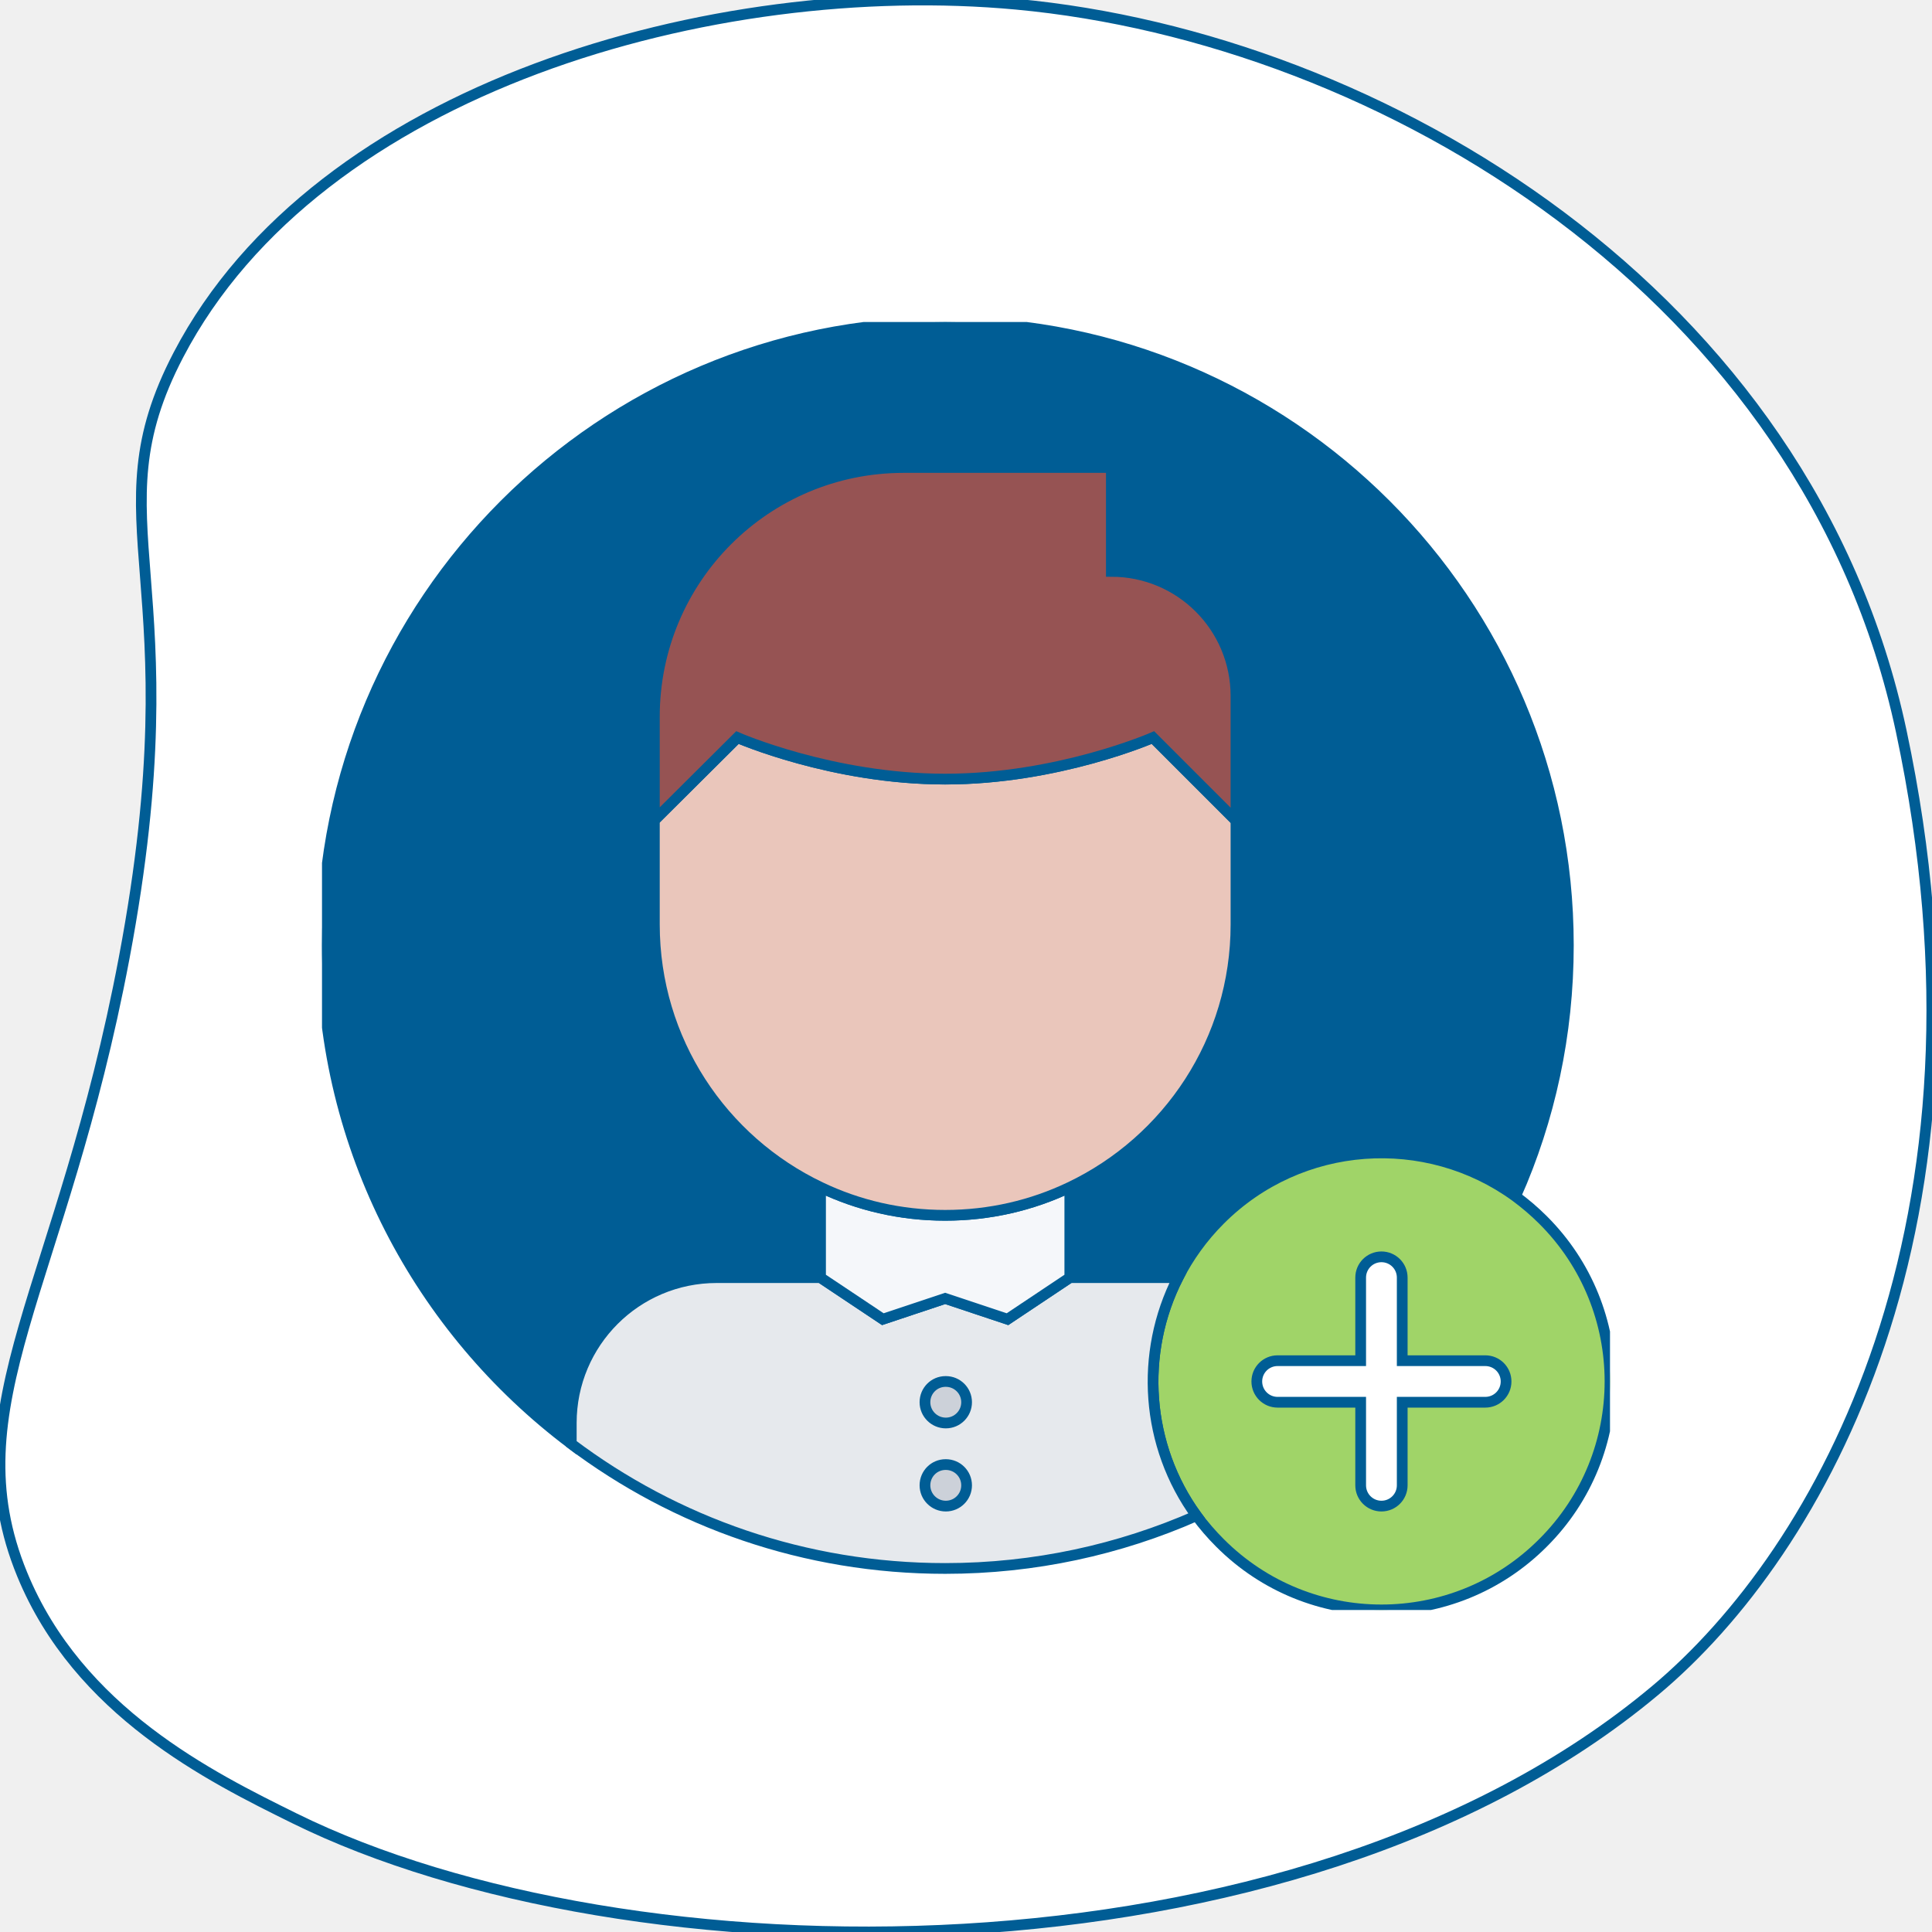
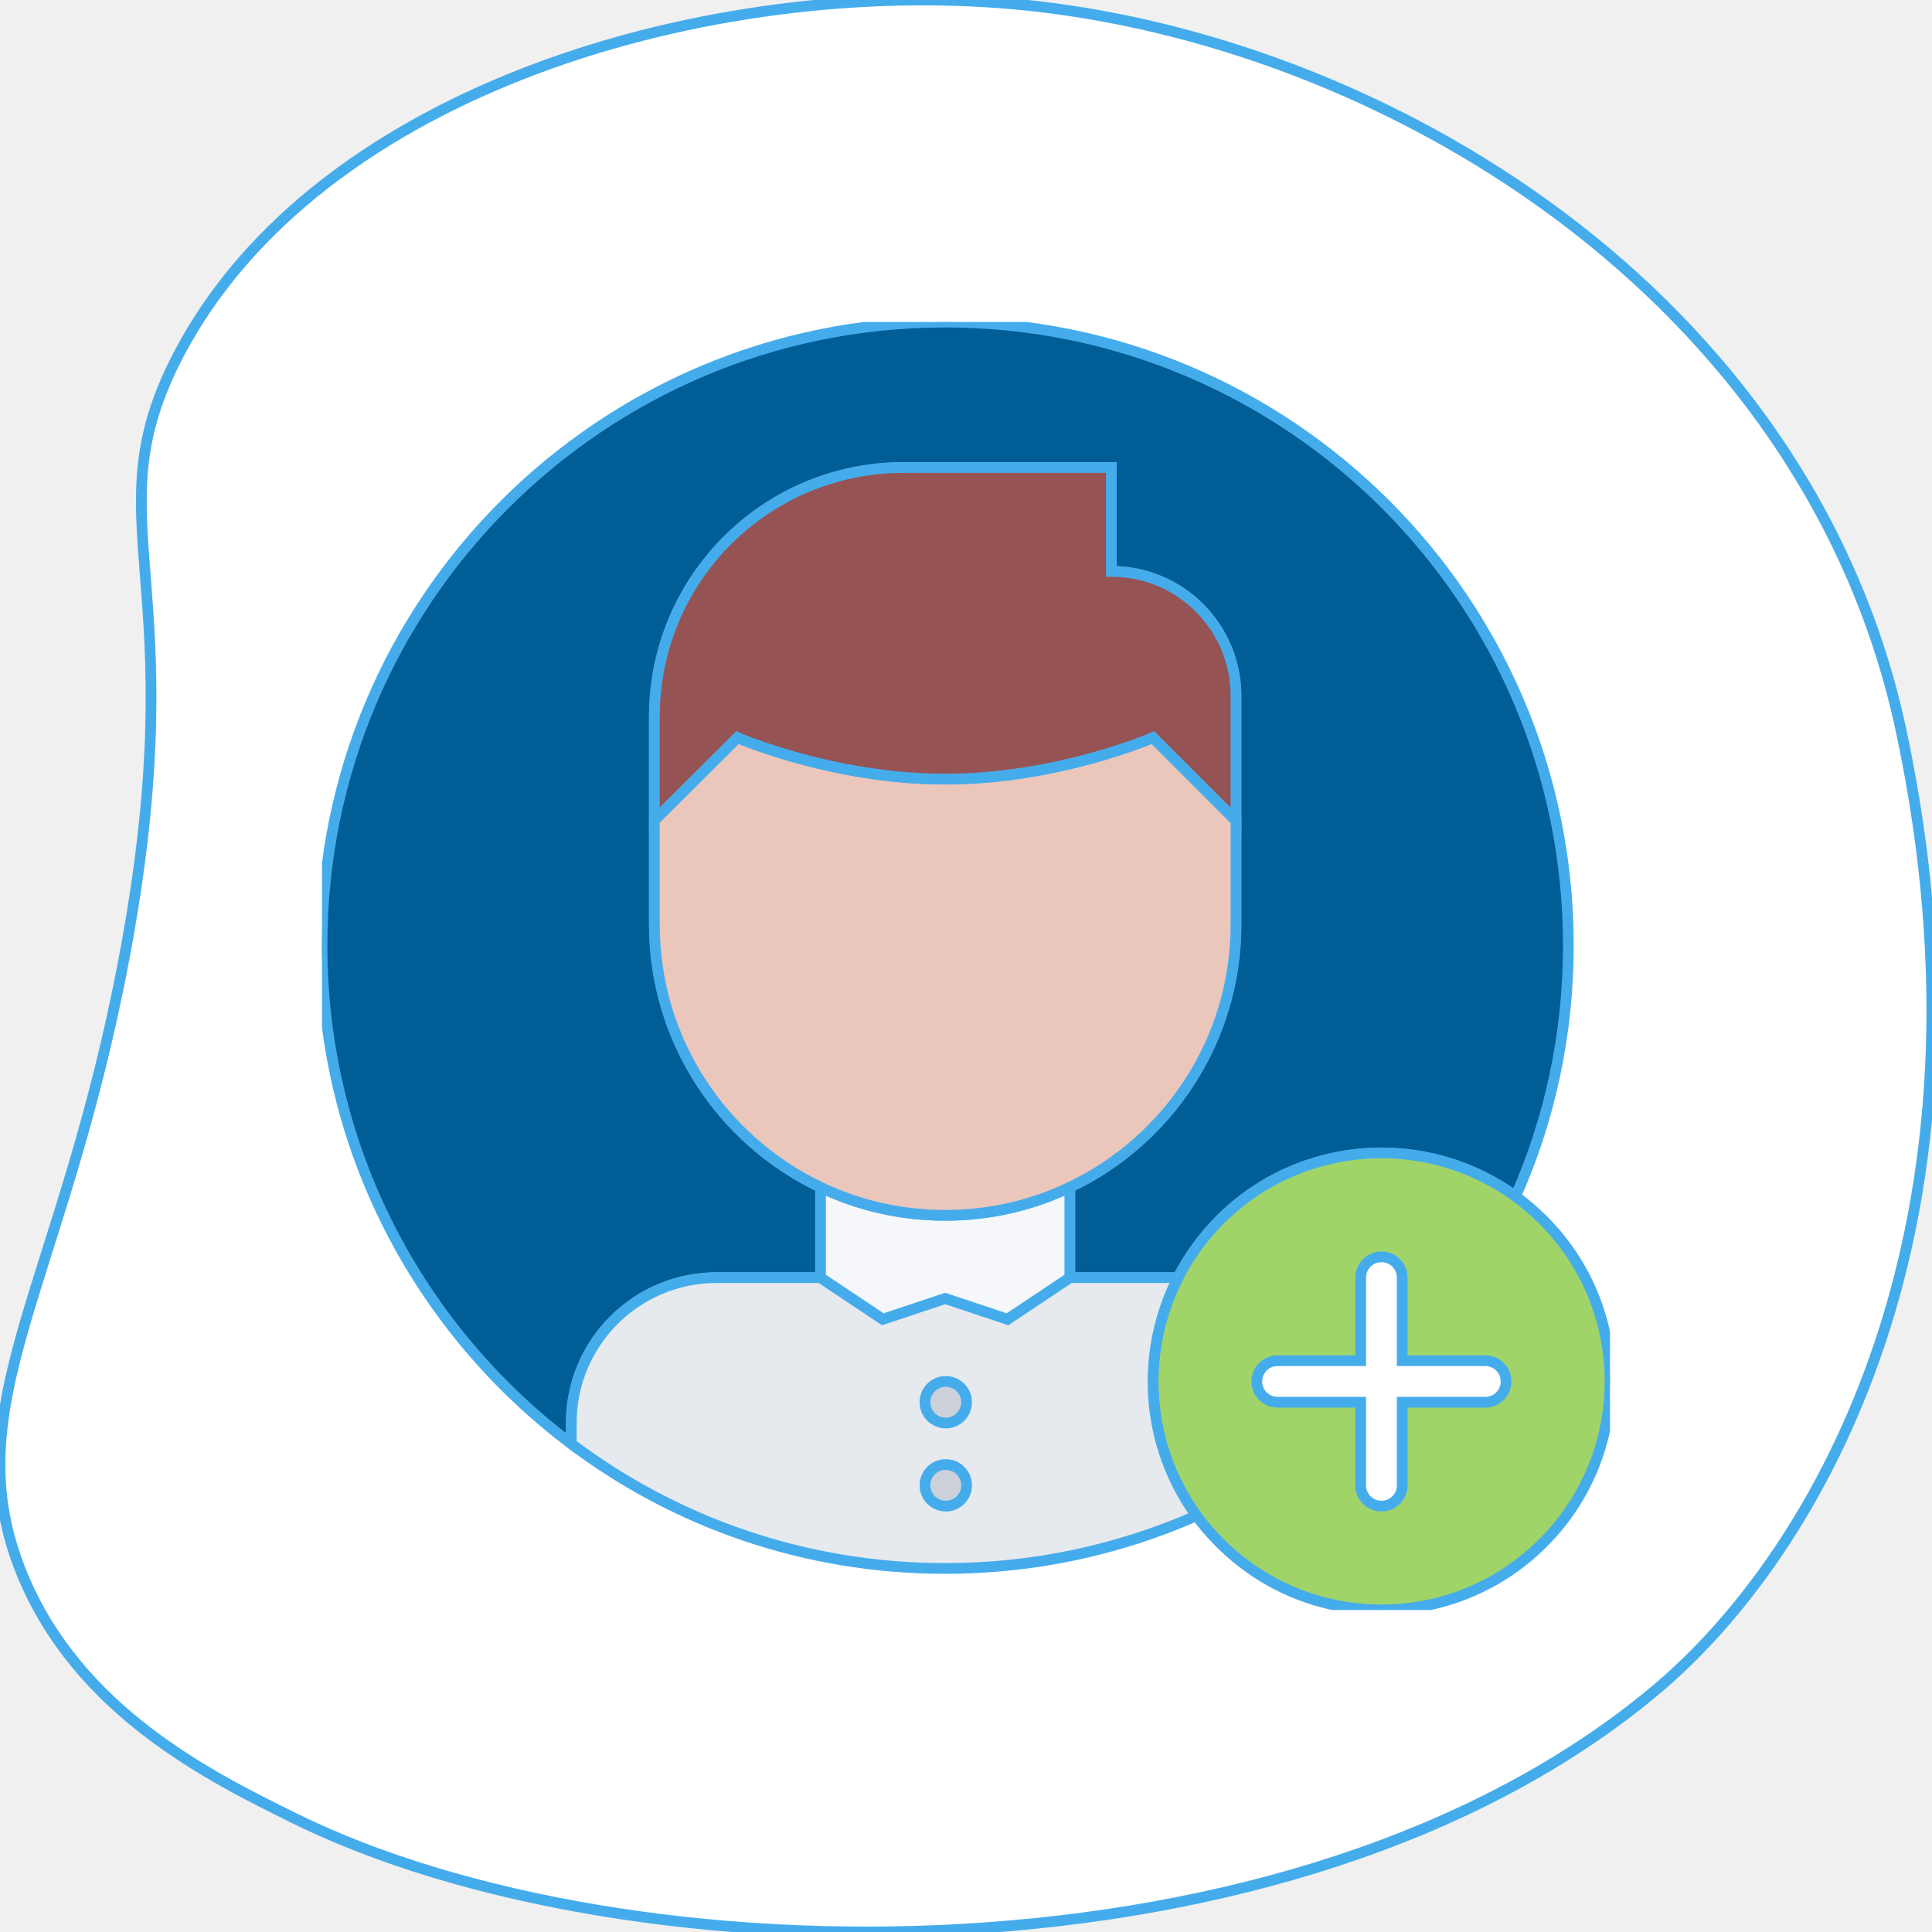
- <svg xmlns="http://www.w3.org/2000/svg" width="90" height="90" viewBox="0 0 90 90" fill="none" stroke="#005d95" stroke-width="0.5px">
+ <svg xmlns="http://www.w3.org/2000/svg" width="90" height="90" viewBox="0 0 90 90" fill="none" stroke="#45acec" stroke-width="0.5px">
  <g clip-path="url(#clip0_58_571)">
    <path d="M1.03 73.332C3.657 79.736 9.8 82.77 13.718 84.705C29.185 92.339 60.281 92.817 77.094 78.758C84.843 72.288 93.45 56.989 88.566 34.057C84.235 13.691 64.351 1.773 47.343 0.197C33.244 -1.108 14.825 4.057 8.313 16.529C4.221 24.368 9.138 26.858 5.784 44.626C2.886 59.99 -2.183 65.503 1.03 73.332Z" fill="white" />
    <g clip-path="url(#clip1_58_571)">
      <path d="M26.612 66.291V67.259C19.557 61.956 15 53.529 15 44.035C15 28.001 27.996 15.005 44.03 15.005C60.062 15.005 73.06 28.001 73.06 44.035C73.06 48.196 72.189 52.154 70.601 55.733C66.441 52.705 60.577 53.072 56.831 56.827C56.019 57.64 55.37 58.549 54.877 59.516H49.836V55.307C54.412 53.13 57.577 48.466 57.577 43.066V32.422C57.577 29.209 54.982 26.616 51.771 26.616V21.777H42.095C35.678 21.777 30.483 26.965 30.483 33.389V43.065C30.483 48.465 33.647 53.129 38.224 55.306V59.516H33.386C29.64 59.517 26.612 62.547 26.612 66.291Z" fill="#005D95" />
      <path d="M70.601 55.733C71.047 56.063 71.472 56.422 71.878 56.828C76.041 60.978 76.041 67.724 71.878 71.874C67.726 76.036 60.983 76.036 56.83 71.874C56.434 71.479 56.067 71.052 55.738 70.608C53.366 67.346 53.077 63.041 54.876 59.517C55.369 58.55 56.018 57.641 56.83 56.828C60.577 53.072 66.441 52.706 70.601 55.733Z" fill="#A0D468" />
      <path d="M54.867 59.517H54.877C53.078 63.041 53.366 67.346 55.739 70.608C52.157 72.184 48.2 73.065 44.03 73.065C37.486 73.065 31.46 70.907 26.612 67.259V66.291C26.612 62.547 29.64 59.517 33.386 59.517H38.224L41.127 61.453L44.03 60.485L46.933 61.453L49.836 59.517H54.867Z" fill="#E6E9ED" />
      <path d="M49.836 55.308V59.517L46.933 61.453L44.03 60.485L41.127 61.453L38.224 59.517V55.308C39.983 56.149 41.95 56.614 44.03 56.614C46.108 56.614 48.075 56.149 49.836 55.308Z" fill="#F5F7FA" />
      <path d="M57.577 38.229V43.067C57.577 48.467 54.412 53.131 49.836 55.308C48.075 56.149 46.108 56.614 44.03 56.614C41.95 56.614 39.983 56.15 38.224 55.308C33.647 53.131 30.483 48.467 30.483 43.067V38.21L34.353 34.359C34.353 34.359 38.773 36.294 44.03 36.294C49.285 36.294 53.707 34.359 53.707 34.359L57.577 38.229Z" fill="#EAC6BB" />
      <path d="M57.577 32.423V38.229L53.707 34.358C53.707 34.358 49.285 36.293 44.03 36.293C38.773 36.293 34.353 34.358 34.353 34.358L30.483 38.209V33.39C30.483 26.966 35.678 21.778 42.095 21.778H51.771V26.617C54.982 26.617 57.577 29.21 57.577 32.423Z" fill="#965353" />
      <path d="M44.06 66.289C43.525 66.289 43.088 65.856 43.088 65.321C43.088 64.786 43.515 64.354 44.05 64.354H44.06C44.595 64.354 45.028 64.786 45.028 65.321C45.028 65.856 44.595 66.289 44.06 66.289Z" fill="#CCD1D9" />
      <path d="M44.06 70.16C43.525 70.16 43.088 69.727 43.088 69.192C43.088 68.657 43.515 68.225 44.05 68.225H44.06C44.595 68.225 45.028 68.657 45.028 69.192C45.028 69.727 44.595 70.16 44.06 70.16Z" fill="#CCD1D9" />
      <path d="M69.191 63.386H65.321V59.516C65.321 58.98 64.888 58.548 64.353 58.548C63.818 58.548 63.385 58.98 63.385 59.516V63.386H59.515C58.98 63.386 58.547 63.819 58.547 64.354C58.547 64.889 58.98 65.322 59.515 65.322H63.385V69.192C63.385 69.727 63.818 70.16 64.353 70.16C64.888 70.16 65.321 69.727 65.321 69.192V65.322H69.191C69.727 65.322 70.159 64.889 70.159 64.354C70.159 63.819 69.727 63.386 69.191 63.386Z" fill="white" />
    </g>
  </g>
  <defs>
    <clipPath id="clip0_58_571">
      <rect width="90" height="90" fill="white" />
    </clipPath>
    <clipPath id="clip1_58_571">
      <rect width="60" height="60" fill="white" transform="translate(15 15)" />
    </clipPath>
  </defs>
</svg>
